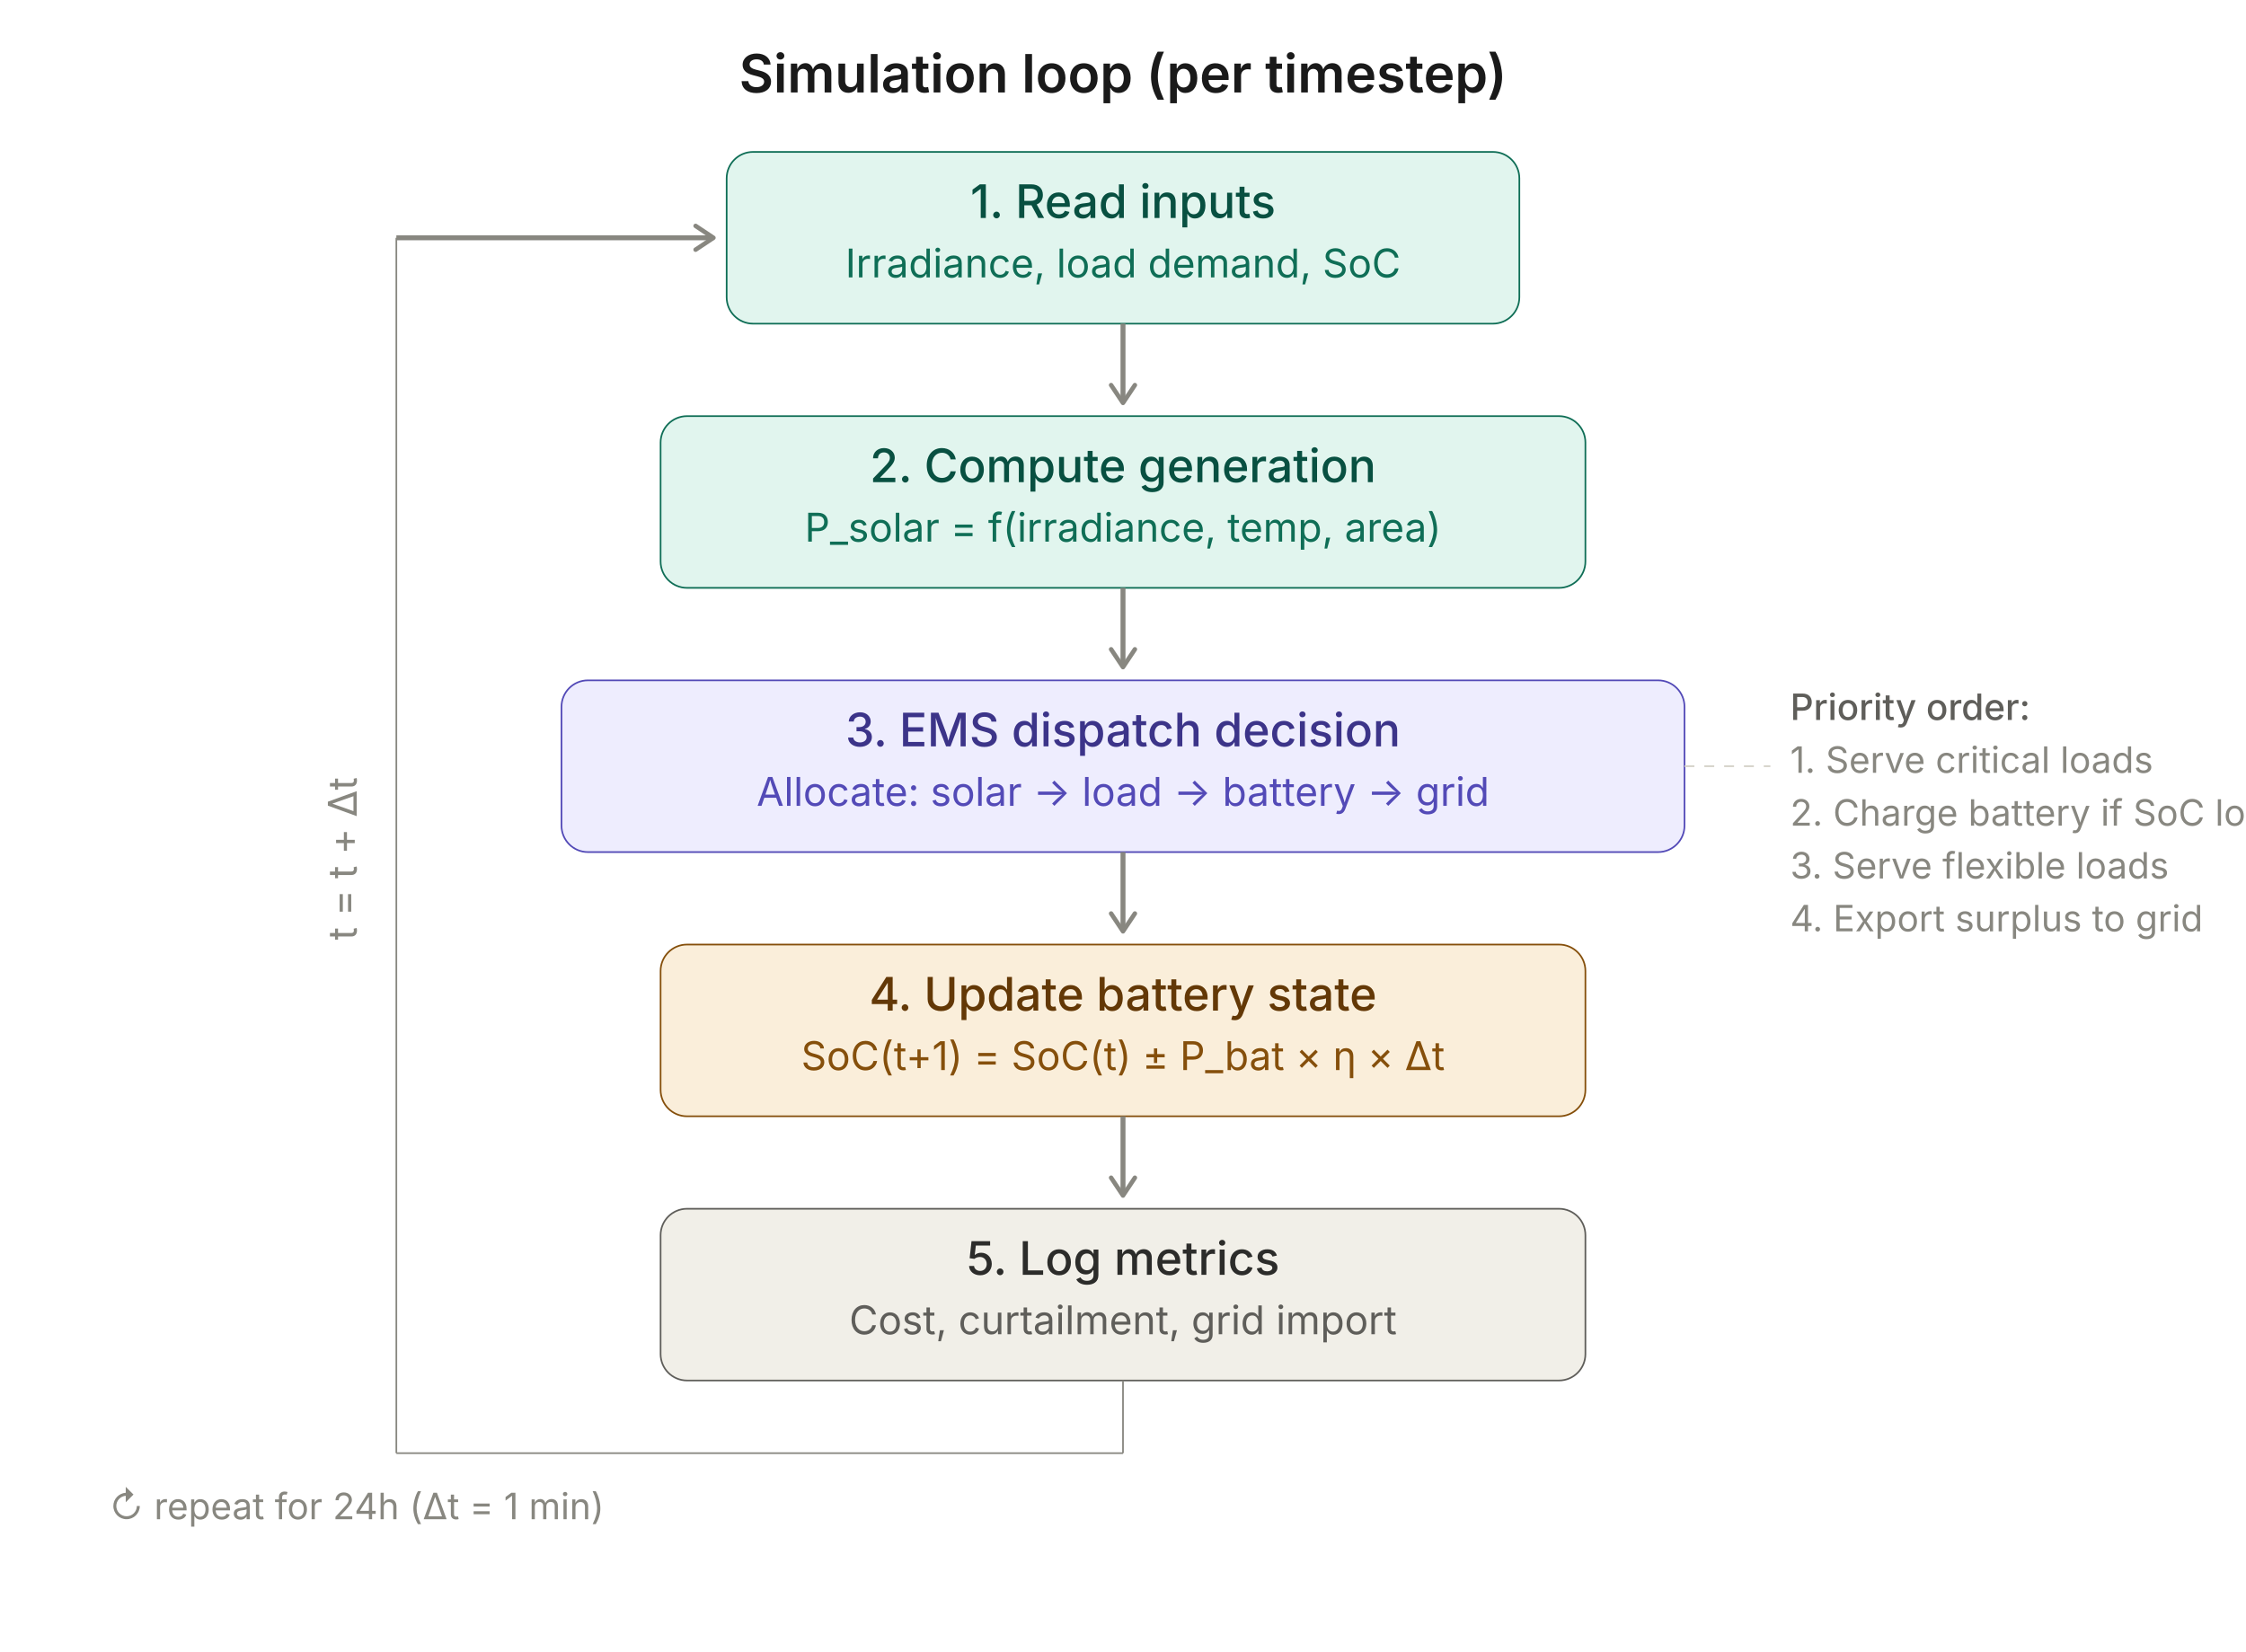
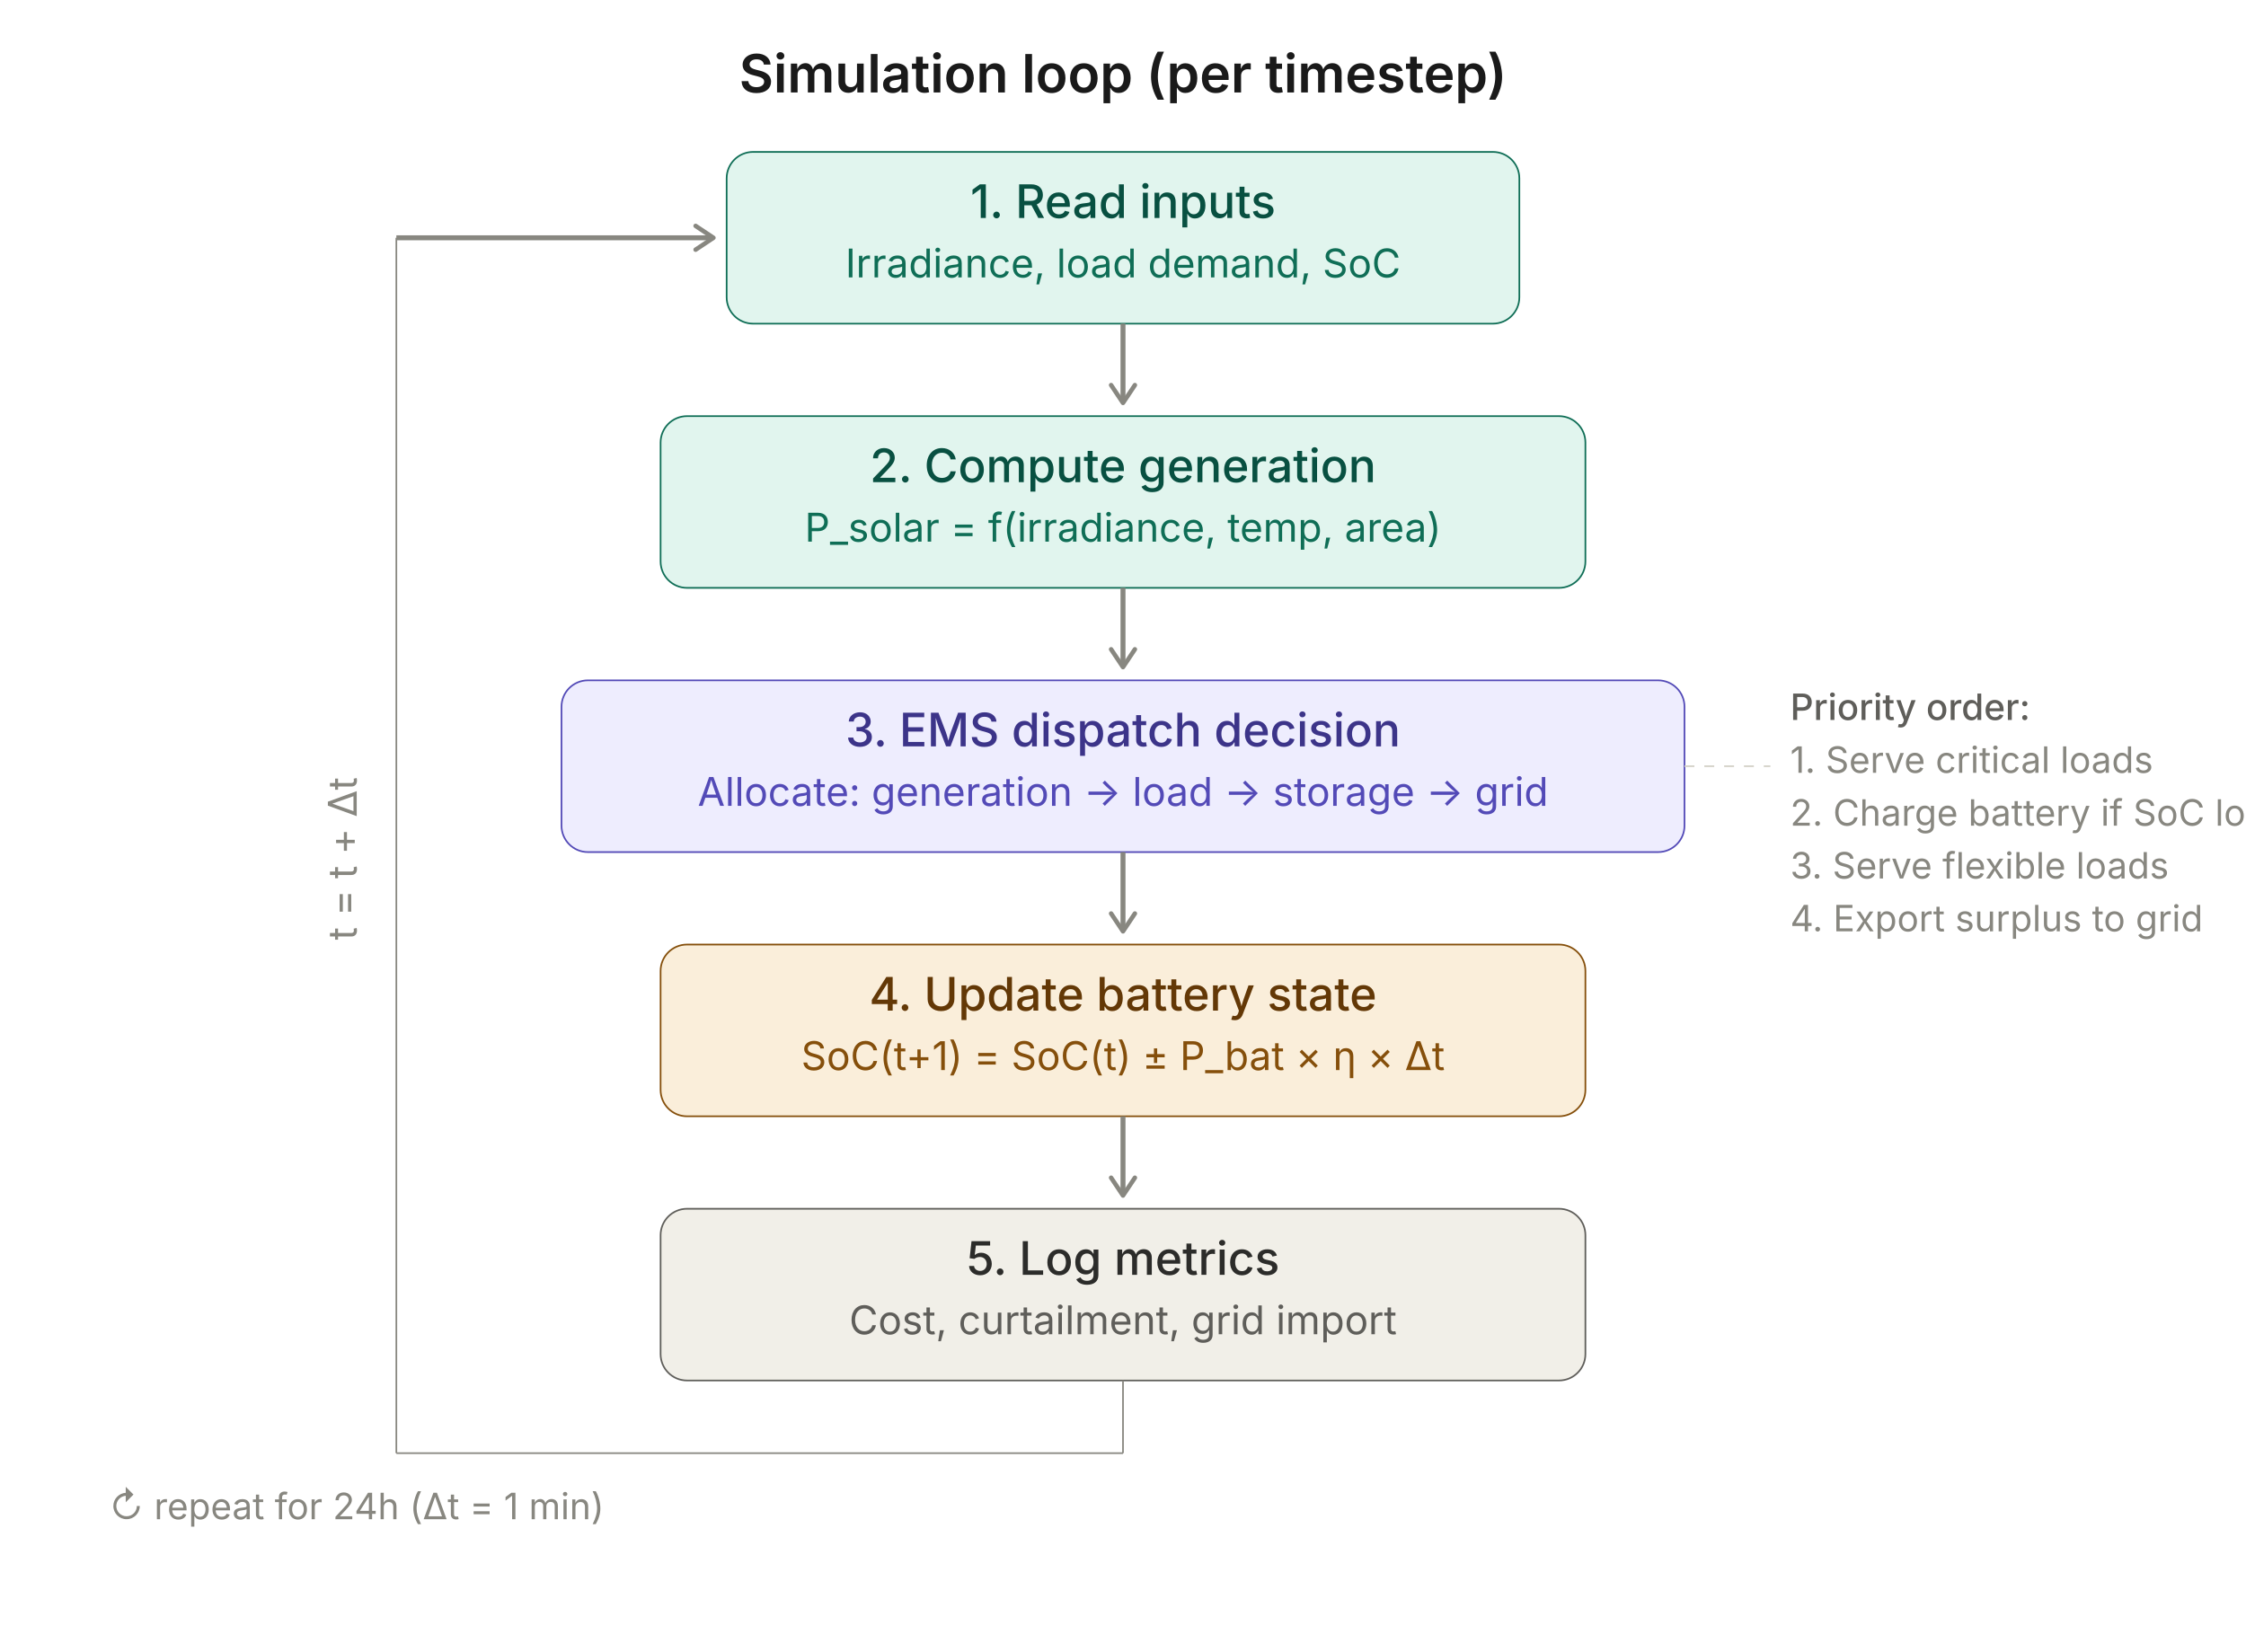
<svg xmlns="http://www.w3.org/2000/svg" width="100%" viewBox="0 0 680 500" style="font-family: -apple-system, BlinkMacSystemFont, 'Segoe UI', sans-serif; background: #ffffff;">
  <defs>
    <marker id="arrow" viewBox="0 0 10 10" refX="8" refY="5" markerWidth="6" markerHeight="6" orient="auto-start-reverse">
      <path d="M2 1L8 5L2 9" fill="none" stroke="context-stroke" stroke-width="1.5" stroke-linecap="round" stroke-linejoin="round" />
    </marker>
  </defs>
  <text x="340" y="28" text-anchor="middle" font-size="16" font-weight="600" fill="#1a1a1a">Simulation loop (per timestep)</text>
  <rect x="220" y="46" width="240" height="52" rx="8" fill="#E1F5EE" stroke="#0F6E56" stroke-width="0.5" />
  <text x="340" y="66" text-anchor="middle" font-size="14" font-weight="500" fill="#085041">1. Read inputs</text>
  <text x="340" y="84" text-anchor="middle" font-size="12" fill="#0F6E56">Irradiance, load demand, SoC</text>
  <line x1="340" y1="98" x2="340" y2="122" stroke="#888780" stroke-width="1.5" marker-end="url(#arrow)" />
  <rect x="200" y="126" width="280" height="52" rx="8" fill="#E1F5EE" stroke="#0F6E56" stroke-width="0.5" />
  <text x="340" y="146" text-anchor="middle" font-size="14" font-weight="500" fill="#085041">2. Compute generation</text>
  <text x="340" y="164" text-anchor="middle" font-size="12" fill="#0F6E56">P_solar = f(irradiance, temp, area)</text>
  <line x1="340" y1="178" x2="340" y2="202" stroke="#888780" stroke-width="1.5" marker-end="url(#arrow)" />
  <rect x="170" y="206" width="340" height="52" rx="8" fill="#EEEDFE" stroke="#534AB7" stroke-width="0.5" />
  <text x="340" y="226" text-anchor="middle" font-size="14" font-weight="500" fill="#3C3489">3. EMS dispatch decision</text>
-   <text x="340" y="244" text-anchor="middle" font-size="12" fill="#534AB7">Allocate: solar → load → battery → grid</text>
+   <text x="340" y="244" text-anchor="middle" font-size="12" fill="#534AB7">Allocate: generation → load → storage → grid</text>
  <line x1="340" y1="258" x2="340" y2="282" stroke="#888780" stroke-width="1.5" marker-end="url(#arrow)" />
  <rect x="200" y="286" width="280" height="52" rx="8" fill="#FAEEDA" stroke="#854F0B" stroke-width="0.5" />
  <text x="340" y="306" text-anchor="middle" font-size="14" font-weight="500" fill="#633806">4. Update battery state</text>
  <text x="340" y="324" text-anchor="middle" font-size="12" fill="#854F0B">SoC(t+1) = SoC(t) ± P_bat × η × Δt</text>
  <line x1="340" y1="338" x2="340" y2="362" stroke="#888780" stroke-width="1.5" marker-end="url(#arrow)" />
  <rect x="200" y="366" width="280" height="52" rx="8" fill="#F1EFE8" stroke="#5F5E5A" stroke-width="0.5" />
  <text x="340" y="386" text-anchor="middle" font-size="14" font-weight="500" fill="#2C2C2A">5. Log metrics</text>
  <text x="340" y="404" text-anchor="middle" font-size="12" fill="#5F5E5A">Cost, curtailment, grid import</text>
  <line x1="340" y1="418" x2="340" y2="440" stroke="#888780" stroke-width="0.5" />
  <line x1="340" y1="440" x2="120" y2="440" stroke="#888780" stroke-width="0.5" />
  <line x1="120" y1="440" x2="120" y2="72" stroke="#888780" stroke-width="0.5" />
  <line x1="120" y1="72" x2="216" y2="72" stroke="#888780" stroke-width="1.5" marker-end="url(#arrow)" />
  <text x="108" y="260" text-anchor="middle" font-size="12" fill="#888780" transform="rotate(-90,108,260)">t = t + Δt</text>
  <text x="108" y="460" text-anchor="middle" font-size="11" fill="#888780">↻ repeat for 24h (Δt = 1 min)</text>
  <line x1="510" y1="232" x2="536" y2="232" stroke="#d3d1c7" stroke-width="0.5" stroke-dasharray="3 3" />
  <text x="542" y="218" font-size="11" fill="#5F5E5A" font-weight="500">Priority order:</text>
  <text x="542" y="234" font-size="11" fill="#888780">1. Serve critical loads</text>
  <text x="542" y="250" font-size="11" fill="#888780">2. Charge battery if SoC low</text>
  <text x="542" y="266" font-size="11" fill="#888780">3. Serve flexible loads</text>
  <text x="542" y="282" font-size="11" fill="#888780">4. Export surplus to grid</text>
</svg>
